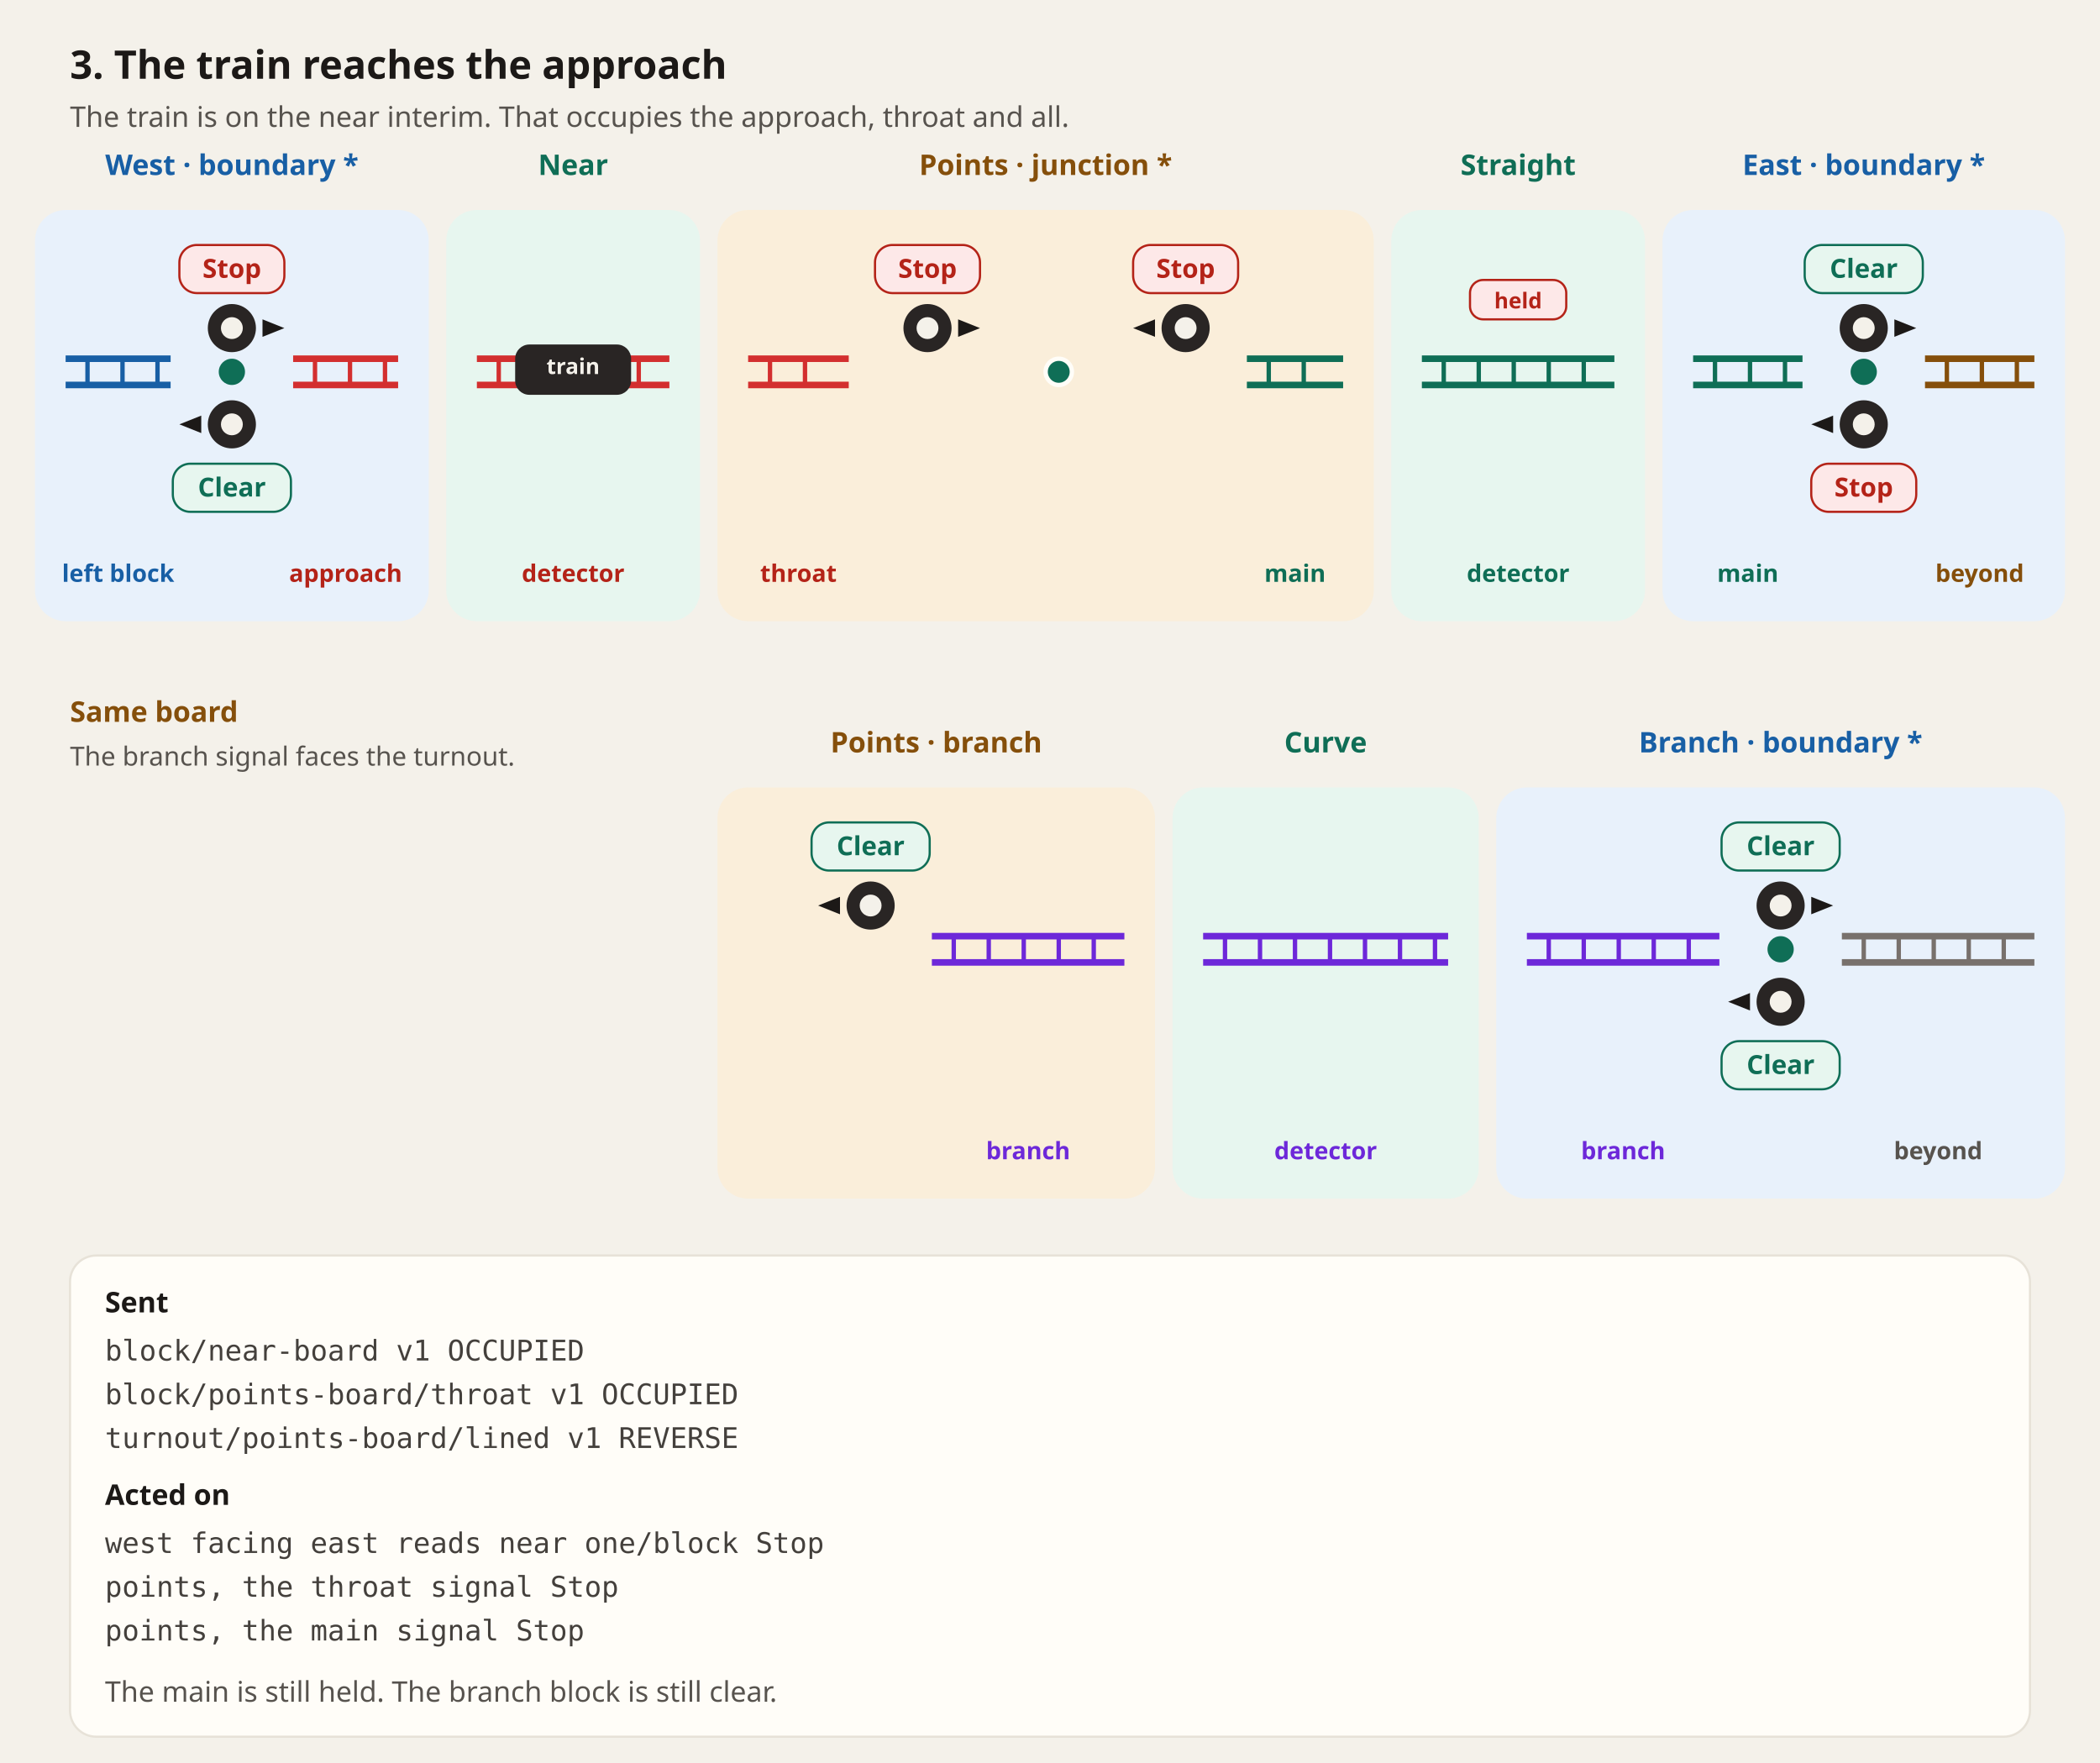
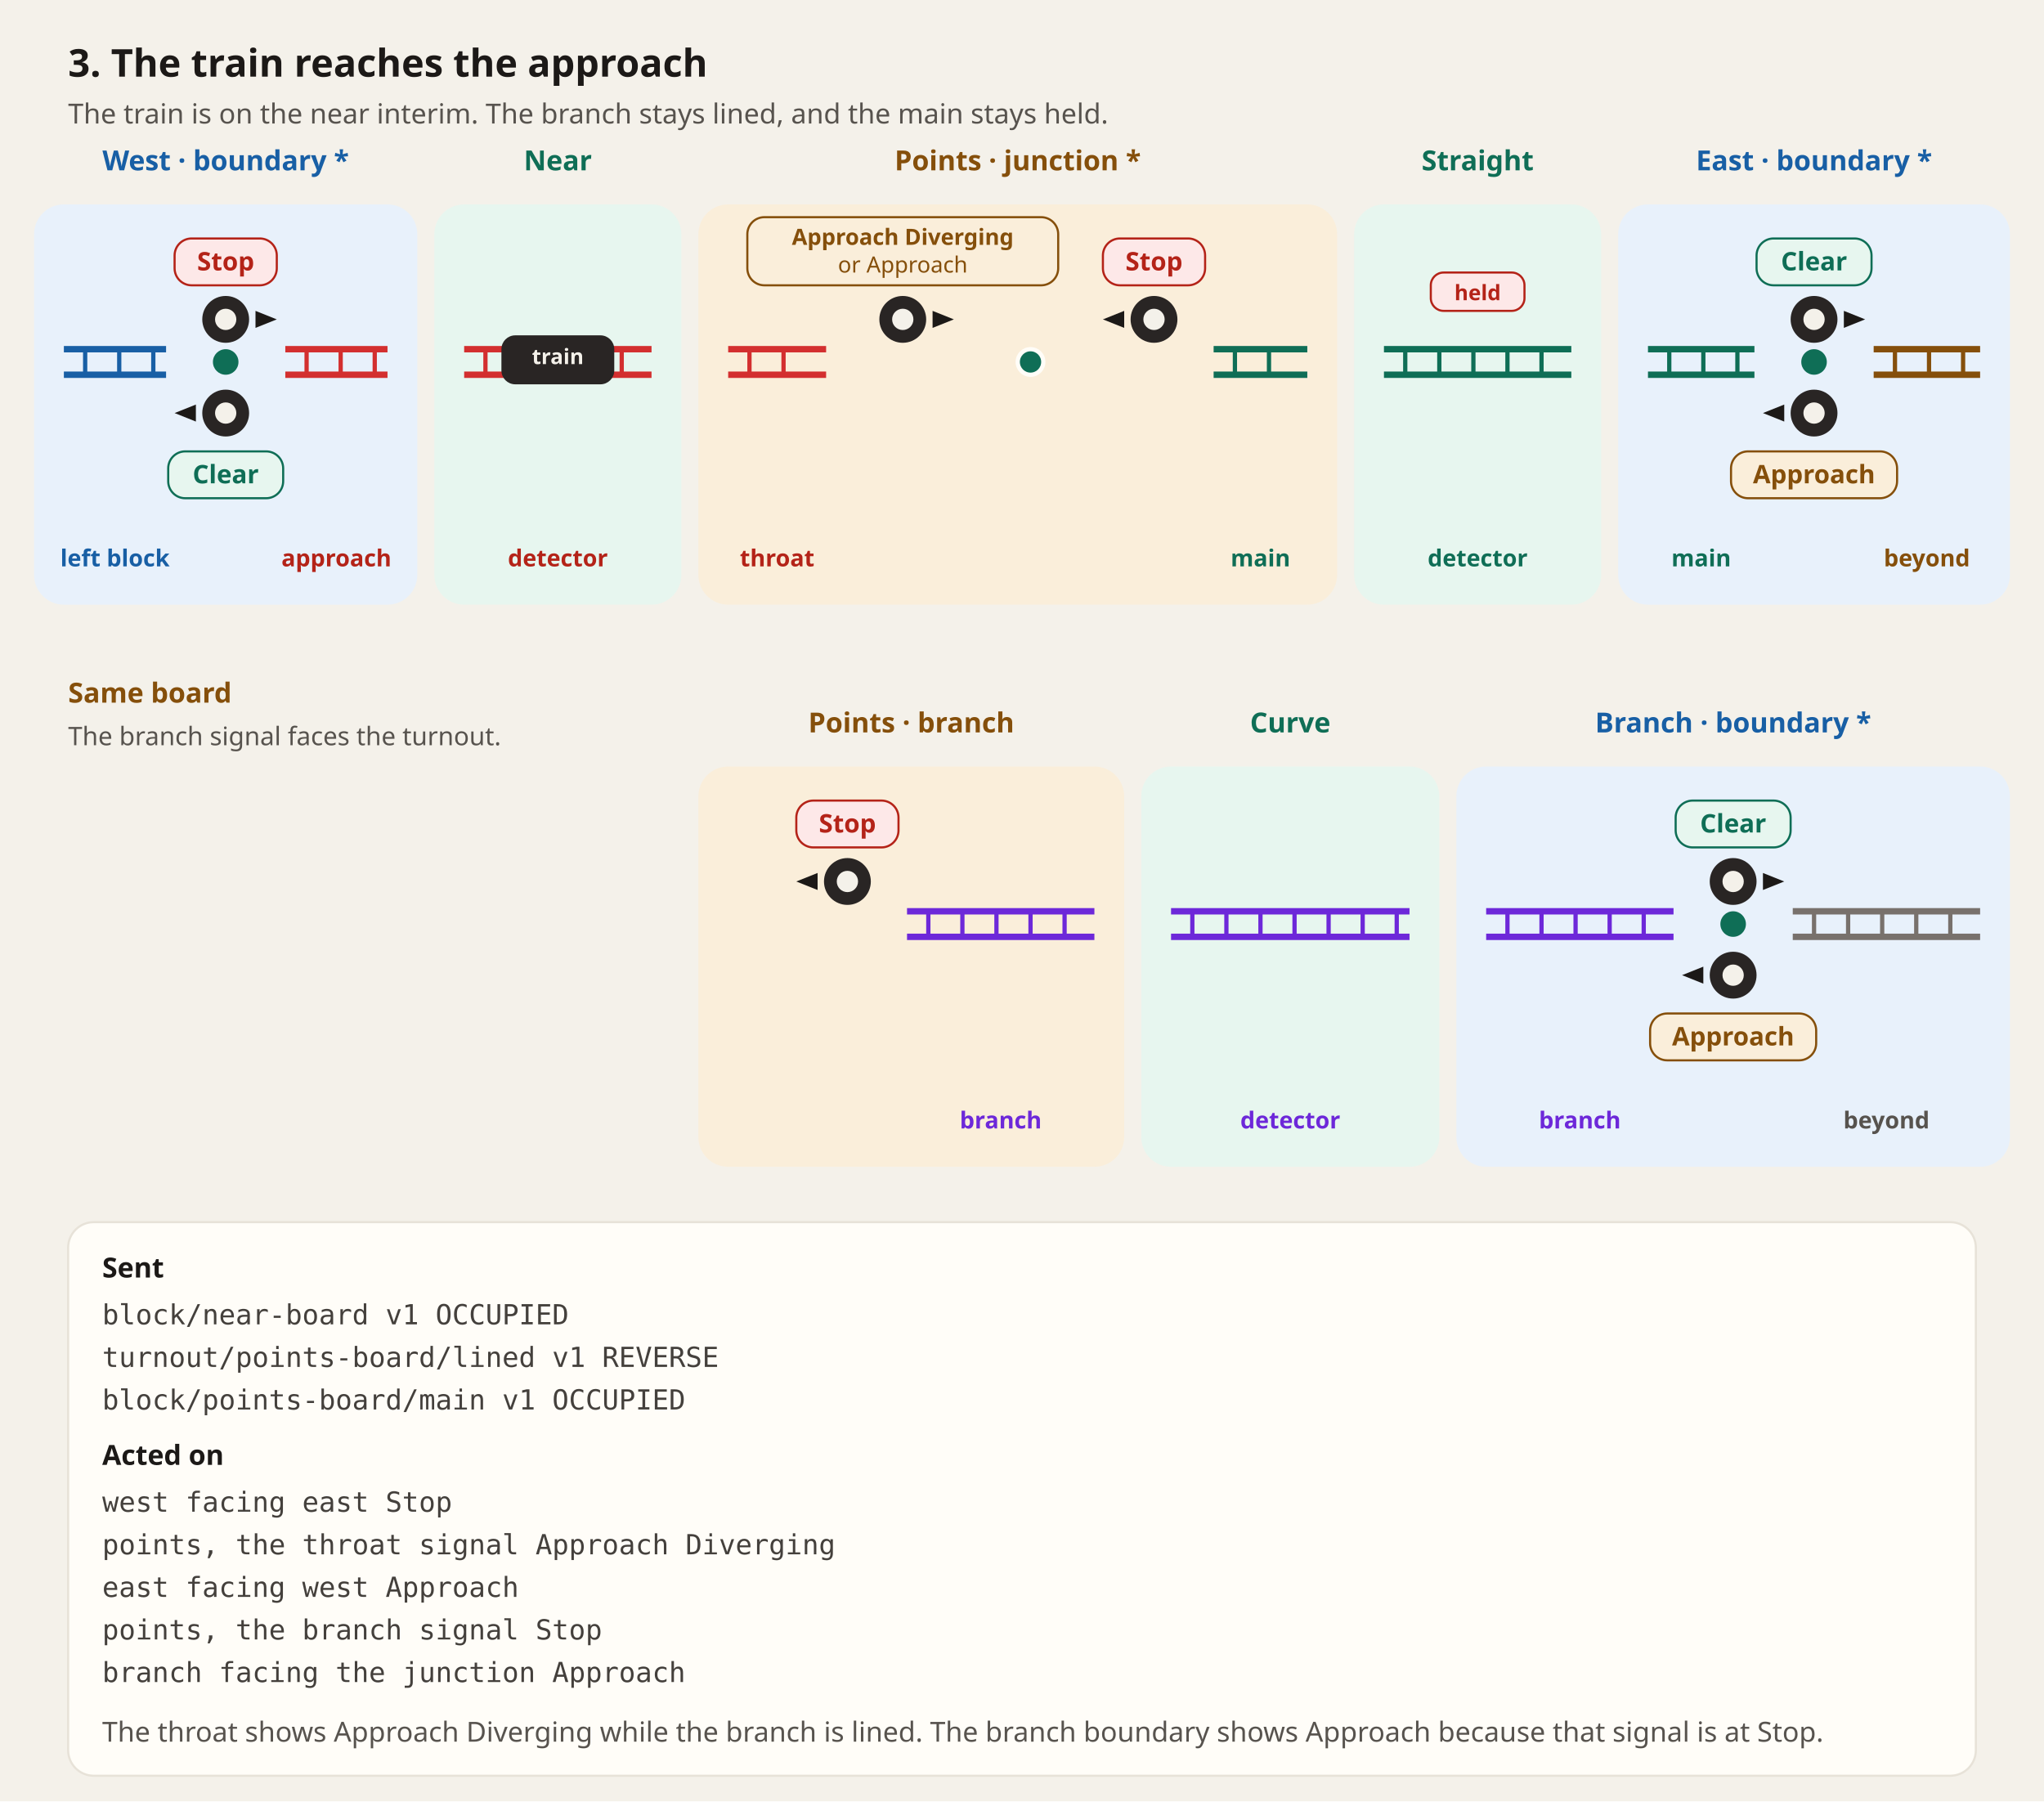
- <svg xmlns="http://www.w3.org/2000/svg" width="960" height="806" viewBox="0 0 960 806" role="img" aria-labelledby="title desc">
-   <rect width="960" height="806" fill="#f4f1ea" />
+ <svg xmlns="http://www.w3.org/2000/svg" width="960" height="846" viewBox="0 0 960 846" role="img" aria-labelledby="title desc">
+   <rect width="960" height="846" fill="#f4f1ea" />
  <g font-family="ui-sans-serif, system-ui, sans-serif" fill="#1c1917">
    <text x="32" y="36" font-size="18" font-weight="600">3. The train reaches the approach</text>
-     <text x="32" y="58" fill="#57534e" font-size="13">The train is on the near interim. That occupies the approach, throat and all.</text>
+     <text x="32" y="58" fill="#57534e" font-size="13">The train is on the near interim. The branch stays lined, and the main stays held.</text>
    <rect x="16" y="96" width="180" height="188" rx="14" fill="#e8f1fb" />
    <text x="106.0" y="80" text-anchor="middle" fill="#185fa5" font-size="13" font-weight="600">West · boundary *</text>
    <g stroke="#185fa5" stroke-width="3" stroke-linecap="butt">
      <line x1="30.0" y1="164.0" x2="78.0" y2="164.0" />
      <line x1="30.0" y1="176.0" x2="78.0" y2="176.0" />
    </g>
    <g stroke="#185fa5" stroke-width="2">
      <line x1="40.0" y1="164.0" x2="40.0" y2="176.0" />
      <line x1="56.0" y1="164.0" x2="56.0" y2="176.0" />
      <line x1="72.0" y1="164.0" x2="72.0" y2="176.0" />
    </g>
    <g stroke="#d32f2f" stroke-width="3" stroke-linecap="butt">
      <line x1="134.0" y1="164.0" x2="182.0" y2="164.0" />
      <line x1="134.0" y1="176.0" x2="182.0" y2="176.0" />
    </g>
    <g stroke="#d32f2f" stroke-width="2">
      <line x1="144.0" y1="164.0" x2="144.0" y2="176.0" />
      <line x1="160.0" y1="164.0" x2="160.0" y2="176.0" />
      <line x1="176.0" y1="164.0" x2="176.0" y2="176.0" />
    </g>
    <g transform="translate(106.0 150.0) scale(1 1)">
      <circle cx="0" cy="0" r="11" fill="#292524" />
      <circle cx="0" cy="0" r="5" fill="#f4f1ea" />
      <polygon points="14,-4 24,0 14,4" fill="#1c1917" />
    </g>
    <g transform="translate(106.0 194.0) scale(-1 1)">
      <circle cx="0" cy="0" r="11" fill="#292524" />
      <circle cx="0" cy="0" r="5" fill="#f4f1ea" />
      <polygon points="14,-4 24,0 14,4" fill="#1c1917" />
    </g>
    <circle cx="106.0" cy="170.0" r="6" fill="#0f6e56" />
    <text x="54.0" y="266" text-anchor="middle" fill="#185fa5" font-size="11" font-weight="600">left block</text>
    <text x="158.0" y="266" text-anchor="middle" fill="#b42318" font-size="11" font-weight="600">approach</text>
    <rect x="82.0" y="112.0" width="48" height="22" rx="8" fill="#fde8e8" stroke="#b42318" />
    <text x="106.0" y="127.0" text-anchor="middle" fill="#b42318" font-size="12" font-weight="600">Stop</text>
    <rect x="79.0" y="212.0" width="54" height="22" rx="8" fill="#e7f6ef" stroke="#0f6e56" />
    <text x="106.0" y="227.0" text-anchor="middle" fill="#0f6e56" font-size="12" font-weight="600">Clear</text>
    <rect x="204" y="96" width="116" height="188" rx="14" fill="#e7f6ef" />
    <text x="262.0" y="80" text-anchor="middle" fill="#0f6e56" font-size="13" font-weight="600">Near</text>
    <g stroke="#d32f2f" stroke-width="3" stroke-linecap="butt">
      <line x1="218.0" y1="164.0" x2="306.0" y2="164.0" />
      <line x1="218.0" y1="176.0" x2="306.0" y2="176.0" />
    </g>
    <g stroke="#d32f2f" stroke-width="2">
      <line x1="228.0" y1="164.0" x2="228.0" y2="176.0" />
      <line x1="244.0" y1="164.0" x2="244.0" y2="176.0" />
      <line x1="260.0" y1="164.0" x2="260.0" y2="176.0" />
      <line x1="276.0" y1="164.0" x2="276.0" y2="176.0" />
      <line x1="292.0" y1="164.0" x2="292.0" y2="176.0" />
    </g>
    <text x="262.0" y="266" text-anchor="middle" fill="#b42318" font-size="11" font-weight="600">detector</text>
    <rect x="236.0" y="158.0" width="52" height="22" rx="6" fill="#292524" stroke="#292524" />
    <text x="262.0" y="171.0" text-anchor="middle" fill="#f4f1ea" font-size="10" font-weight="600">train</text>
    <rect x="328" y="96" width="300" height="188" rx="14" fill="#faeeda" />
    <text x="478.0" y="80" text-anchor="middle" fill="#854f0b" font-size="13" font-weight="600">Points · junction *</text>
    <g stroke="#d32f2f" stroke-width="3" stroke-linecap="butt">
      <line x1="342.0" y1="164.0" x2="388.0" y2="164.0" />
      <line x1="342.0" y1="176.0" x2="388.0" y2="176.0" />
    </g>
    <g stroke="#d32f2f" stroke-width="2">
      <line x1="352.0" y1="164.0" x2="352.0" y2="176.0" />
      <line x1="368.0" y1="164.0" x2="368.0" y2="176.0" />
    </g>
    <g stroke="#0f6e56" stroke-width="3" stroke-linecap="butt">
      <line x1="570.0" y1="164.0" x2="614.0" y2="164.0" />
      <line x1="570.0" y1="176.0" x2="614.0" y2="176.0" />
    </g>
    <g stroke="#0f6e56" stroke-width="2">
      <line x1="580.0" y1="164.0" x2="580.0" y2="176.0" />
      <line x1="596.0" y1="164.0" x2="596.0" y2="176.0" />
    </g>
    <g transform="translate(424.0 150.0) scale(1 1)">
      <circle cx="0" cy="0" r="11" fill="#292524" />
      <circle cx="0" cy="0" r="5" fill="#f4f1ea" />
      <polygon points="14,-4 24,0 14,4" fill="#1c1917" />
    </g>
    <g transform="translate(542.0 150.0) scale(-1 1)">
      <circle cx="0" cy="0" r="11" fill="#292524" />
      <circle cx="0" cy="0" r="5" fill="#f4f1ea" />
      <polygon points="14,-4 24,0 14,4" fill="#1c1917" />
    </g>
    <circle cx="484.0" cy="170.0" r="6" fill="#0f6e56" stroke="#fffdf8" stroke-width="2" />
    <text x="365.0" y="266" text-anchor="middle" fill="#b42318" font-size="11" font-weight="600">throat</text>
    <text x="592.0" y="266" text-anchor="middle" fill="#0f6e56" font-size="11" font-weight="600">main</text>
-     <rect x="400.0" y="112.0" width="48" height="22" rx="8" fill="#fde8e8" stroke="#b42318" />
-     <text x="424.0" y="127.0" text-anchor="middle" fill="#b42318" font-size="12" font-weight="600">Stop</text>
+     <rect x="351.0" y="102.0" width="146" height="32" rx="8" fill="#faeeda" stroke="#854f0b" />
+     <text x="424.0" y="115.0" text-anchor="middle" fill="#854f0b" font-size="10.5" font-weight="600">Approach Diverging</text>
+     <text x="424.0" y="128.0" text-anchor="middle" fill="#854f0b" font-size="10.5">or Approach</text>
    <rect x="518.0" y="112.0" width="48" height="22" rx="8" fill="#fde8e8" stroke="#b42318" />
    <text x="542.0" y="127.0" text-anchor="middle" fill="#b42318" font-size="12" font-weight="600">Stop</text>
    <rect x="636" y="96" width="116" height="188" rx="14" fill="#e7f6ef" />
    <text x="694.0" y="80" text-anchor="middle" fill="#0f6e56" font-size="13" font-weight="600">Straight</text>
    <g stroke="#0f6e56" stroke-width="3" stroke-linecap="butt">
      <line x1="650.0" y1="164.0" x2="738.0" y2="164.0" />
      <line x1="650.0" y1="176.0" x2="738.0" y2="176.0" />
    </g>
    <g stroke="#0f6e56" stroke-width="2">
      <line x1="660.0" y1="164.0" x2="660.0" y2="176.0" />
      <line x1="676.0" y1="164.0" x2="676.0" y2="176.0" />
      <line x1="692.0" y1="164.0" x2="692.0" y2="176.0" />
      <line x1="708.0" y1="164.0" x2="708.0" y2="176.0" />
      <line x1="724.0" y1="164.0" x2="724.0" y2="176.0" />
    </g>
    <text x="694.0" y="266" text-anchor="middle" fill="#0f6e56" font-size="11" font-weight="600">detector</text>
    <rect x="672.0" y="128.0" width="44" height="18" rx="6" fill="#fde8e8" stroke="#b42318" />
    <text x="694.0" y="141.0" text-anchor="middle" fill="#b42318" font-size="10" font-weight="600">held</text>
    <rect x="760" y="96" width="184" height="188" rx="14" fill="#e8f1fb" />
    <text x="852.0" y="80" text-anchor="middle" fill="#185fa5" font-size="13" font-weight="600">East · boundary *</text>
    <g stroke="#0f6e56" stroke-width="3" stroke-linecap="butt">
      <line x1="774.0" y1="164.0" x2="824.0" y2="164.0" />
      <line x1="774.0" y1="176.0" x2="824.0" y2="176.0" />
    </g>
    <g stroke="#0f6e56" stroke-width="2">
      <line x1="784.0" y1="164.0" x2="784.0" y2="176.0" />
      <line x1="800.0" y1="164.0" x2="800.0" y2="176.0" />
      <line x1="816.0" y1="164.0" x2="816.0" y2="176.0" />
    </g>
    <g stroke="#854f0b" stroke-width="3" stroke-linecap="butt">
      <line x1="880.0" y1="164.0" x2="930.0" y2="164.0" />
      <line x1="880.0" y1="176.0" x2="930.0" y2="176.0" />
    </g>
    <g stroke="#854f0b" stroke-width="2">
      <line x1="890.0" y1="164.0" x2="890.0" y2="176.0" />
      <line x1="906.0" y1="164.0" x2="906.0" y2="176.0" />
      <line x1="922.0" y1="164.0" x2="922.0" y2="176.0" />
    </g>
    <g transform="translate(852.0 150.0) scale(1 1)">
      <circle cx="0" cy="0" r="11" fill="#292524" />
      <circle cx="0" cy="0" r="5" fill="#f4f1ea" />
      <polygon points="14,-4 24,0 14,4" fill="#1c1917" />
    </g>
    <g transform="translate(852.0 194.0) scale(-1 1)">
      <circle cx="0" cy="0" r="11" fill="#292524" />
      <circle cx="0" cy="0" r="5" fill="#f4f1ea" />
      <polygon points="14,-4 24,0 14,4" fill="#1c1917" />
    </g>
    <circle cx="852.0" cy="170.0" r="6" fill="#0f6e56" />
    <text x="799.0" y="266" text-anchor="middle" fill="#0f6e56" font-size="11" font-weight="600">main</text>
    <text x="905.0" y="266" text-anchor="middle" fill="#854f0b" font-size="11" font-weight="600">beyond</text>
    <rect x="825.0" y="112.0" width="54" height="22" rx="8" fill="#e7f6ef" stroke="#0f6e56" />
    <text x="852.0" y="127.0" text-anchor="middle" fill="#0f6e56" font-size="12" font-weight="600">Clear</text>
-     <rect x="828.0" y="212.0" width="48" height="22" rx="8" fill="#fde8e8" stroke="#b42318" />
-     <text x="852.0" y="227.0" text-anchor="middle" fill="#b42318" font-size="12" font-weight="600">Stop</text>
+     <rect x="813.0" y="212.0" width="78" height="22" rx="8" fill="#faeeda" stroke="#854f0b" />
+     <text x="852.0" y="227.0" text-anchor="middle" fill="#854f0b" font-size="12" font-weight="600">Approach</text>
    <text x="32" y="330" fill="#854f0b" font-size="13" font-weight="600">Same board</text>
    <text x="32" y="350" fill="#57534e" font-size="12">The branch signal faces the turnout.</text>
    <rect x="328" y="360" width="200" height="188" rx="14" fill="#faeeda" />
    <text x="428.0" y="344" text-anchor="middle" fill="#854f0b" font-size="13" font-weight="600">Points · branch</text>
    <g stroke="#6d28d9" stroke-width="3" stroke-linecap="butt">
      <line x1="426.0" y1="428.0" x2="514.0" y2="428.0" />
      <line x1="426.0" y1="440.0" x2="514.0" y2="440.0" />
    </g>
    <g stroke="#6d28d9" stroke-width="2">
      <line x1="436.0" y1="428.0" x2="436.0" y2="440.0" />
      <line x1="452.0" y1="428.0" x2="452.0" y2="440.0" />
      <line x1="468.0" y1="428.0" x2="468.0" y2="440.0" />
      <line x1="484.0" y1="428.0" x2="484.0" y2="440.0" />
      <line x1="500.0" y1="428.0" x2="500.0" y2="440.0" />
    </g>
    <g transform="translate(398.0 414.0) scale(-1 1)">
      <circle cx="0" cy="0" r="11" fill="#292524" />
      <circle cx="0" cy="0" r="5" fill="#f4f1ea" />
      <polygon points="14,-4 24,0 14,4" fill="#1c1917" />
    </g>
    <text x="470.0" y="530" text-anchor="middle" fill="#6d28d9" font-size="11" font-weight="600">branch</text>
-     <rect x="371.0" y="376.0" width="54" height="22" rx="8" fill="#e7f6ef" stroke="#0f6e56" />
-     <text x="398.0" y="391.0" text-anchor="middle" fill="#0f6e56" font-size="12" font-weight="600">Clear</text>
+     <rect x="374.0" y="376.0" width="48" height="22" rx="8" fill="#fde8e8" stroke="#b42318" />
+     <text x="398.0" y="391.0" text-anchor="middle" fill="#b42318" font-size="12" font-weight="600">Stop</text>
    <rect x="536" y="360" width="140" height="188" rx="14" fill="#e7f6ef" />
    <text x="606.0" y="344" text-anchor="middle" fill="#0f6e56" font-size="13" font-weight="600">Curve</text>
    <g stroke="#6d28d9" stroke-width="3" stroke-linecap="butt">
      <line x1="550.0" y1="428.0" x2="662.0" y2="428.0" />
      <line x1="550.0" y1="440.0" x2="662.0" y2="440.0" />
    </g>
    <g stroke="#6d28d9" stroke-width="2">
      <line x1="560.0" y1="428.0" x2="560.0" y2="440.0" />
      <line x1="576.0" y1="428.0" x2="576.0" y2="440.0" />
      <line x1="592.0" y1="428.0" x2="592.0" y2="440.0" />
      <line x1="608.0" y1="428.0" x2="608.0" y2="440.0" />
      <line x1="624.0" y1="428.0" x2="624.0" y2="440.0" />
      <line x1="640.0" y1="428.0" x2="640.0" y2="440.0" />
      <line x1="656.0" y1="428.0" x2="656.0" y2="440.0" />
    </g>
    <text x="606.0" y="530" text-anchor="middle" fill="#6d28d9" font-size="11" font-weight="600">detector</text>
    <rect x="684" y="360" width="260" height="188" rx="14" fill="#e8f1fb" />
    <text x="814.0" y="344" text-anchor="middle" fill="#185fa5" font-size="13" font-weight="600">Branch · boundary *</text>
    <g stroke="#6d28d9" stroke-width="3" stroke-linecap="butt">
      <line x1="698.0" y1="428.0" x2="786.0" y2="428.0" />
      <line x1="698.0" y1="440.0" x2="786.0" y2="440.0" />
    </g>
    <g stroke="#6d28d9" stroke-width="2">
      <line x1="708.0" y1="428.0" x2="708.0" y2="440.0" />
      <line x1="724.0" y1="428.0" x2="724.0" y2="440.0" />
      <line x1="740.0" y1="428.0" x2="740.0" y2="440.0" />
      <line x1="756.0" y1="428.0" x2="756.0" y2="440.0" />
      <line x1="772.0" y1="428.0" x2="772.0" y2="440.0" />
    </g>
    <g stroke="#78716c" stroke-width="3" stroke-linecap="butt">
      <line x1="842.0" y1="428.0" x2="930.0" y2="428.0" />
      <line x1="842.0" y1="440.0" x2="930.0" y2="440.0" />
    </g>
    <g stroke="#78716c" stroke-width="2">
      <line x1="852.0" y1="428.0" x2="852.0" y2="440.0" />
      <line x1="868.0" y1="428.0" x2="868.0" y2="440.0" />
      <line x1="884.0" y1="428.0" x2="884.0" y2="440.0" />
      <line x1="900.0" y1="428.0" x2="900.0" y2="440.0" />
      <line x1="916.0" y1="428.0" x2="916.0" y2="440.0" />
    </g>
    <g transform="translate(814.0 414.0) scale(1 1)">
      <circle cx="0" cy="0" r="11" fill="#292524" />
      <circle cx="0" cy="0" r="5" fill="#f4f1ea" />
      <polygon points="14,-4 24,0 14,4" fill="#1c1917" />
    </g>
    <g transform="translate(814.0 458.0) scale(-1 1)">
      <circle cx="0" cy="0" r="11" fill="#292524" />
      <circle cx="0" cy="0" r="5" fill="#f4f1ea" />
      <polygon points="14,-4 24,0 14,4" fill="#1c1917" />
    </g>
    <circle cx="814.0" cy="434.0" r="6" fill="#0f6e56" />
    <text x="742.0" y="530" text-anchor="middle" fill="#6d28d9" font-size="11" font-weight="600">branch</text>
    <text x="886.0" y="530" text-anchor="middle" fill="#57534e" font-size="11" font-weight="600">beyond</text>
    <rect x="787.0" y="376.0" width="54" height="22" rx="8" fill="#e7f6ef" stroke="#0f6e56" />
    <text x="814.0" y="391.0" text-anchor="middle" fill="#0f6e56" font-size="12" font-weight="600">Clear</text>
-     <rect x="787.0" y="476.0" width="54" height="22" rx="8" fill="#e7f6ef" stroke="#0f6e56" />
-     <text x="814.0" y="491.0" text-anchor="middle" fill="#0f6e56" font-size="12" font-weight="600">Clear</text>
-     <rect x="32" y="574" width="896" height="220" rx="12" fill="#fffdf8" stroke="#e7e2d8" />
+     <rect x="775.0" y="476.0" width="78" height="22" rx="8" fill="#faeeda" stroke="#854f0b" />
+     <text x="814.0" y="491.0" text-anchor="middle" fill="#854f0b" font-size="12" font-weight="600">Approach</text>
+     <rect x="32" y="574" width="896" height="260" rx="12" fill="#fffdf8" stroke="#e7e2d8" />
    <text x="48" y="600" font-size="13" font-weight="600">Sent</text>
    <text x="48" y="622" fill="#44403c" font-family="ui-monospace, SFMono-Regular, Menlo, monospace" font-size="13">block/near-board                           v1 OCCUPIED</text>
-     <text x="48" y="642" fill="#44403c" font-family="ui-monospace, SFMono-Regular, Menlo, monospace" font-size="13">block/points-board/throat                  v1 OCCUPIED</text>
-     <text x="48" y="662" fill="#44403c" font-family="ui-monospace, SFMono-Regular, Menlo, monospace" font-size="13">turnout/points-board/lined                 v1 REVERSE</text>
+     <text x="48" y="642" fill="#44403c" font-family="ui-monospace, SFMono-Regular, Menlo, monospace" font-size="13">turnout/points-board/lined                 v1 REVERSE</text>
+     <text x="48" y="662" fill="#44403c" font-family="ui-monospace, SFMono-Regular, Menlo, monospace" font-size="13">block/points-board/main                    v1 OCCUPIED</text>
    <text x="48" y="688" font-size="13" font-weight="600">Acted on</text>
-     <text x="48" y="710" fill="#44403c" font-family="ui-monospace, SFMono-Regular, Menlo, monospace" font-size="13">west facing east reads near one/block     Stop</text>
-     <text x="48" y="730" fill="#44403c" font-family="ui-monospace, SFMono-Regular, Menlo, monospace" font-size="13">points, the throat signal                  Stop</text>
-     <text x="48" y="750" fill="#44403c" font-family="ui-monospace, SFMono-Regular, Menlo, monospace" font-size="13">points, the main signal                    Stop</text>
-     <text x="48" y="778" fill="#57534e" font-size="13">The main is still held. The branch block is still clear.</text>
+     <text x="48" y="710" fill="#44403c" font-family="ui-monospace, SFMono-Regular, Menlo, monospace" font-size="13">west facing east                           Stop</text>
+     <text x="48" y="730" fill="#44403c" font-family="ui-monospace, SFMono-Regular, Menlo, monospace" font-size="13">points, the throat signal                  Approach Diverging</text>
+     <text x="48" y="750" fill="#44403c" font-family="ui-monospace, SFMono-Regular, Menlo, monospace" font-size="13">east facing west                           Approach</text>
+     <text x="48" y="770" fill="#44403c" font-family="ui-monospace, SFMono-Regular, Menlo, monospace" font-size="13">points, the branch signal                  Stop</text>
+     <text x="48" y="790" fill="#44403c" font-family="ui-monospace, SFMono-Regular, Menlo, monospace" font-size="13">branch facing the junction                 Approach</text>
+     <text x="48" y="818" fill="#57534e" font-size="13">The throat shows Approach Diverging while the branch is lined. The branch boundary shows Approach because that signal is at Stop.</text>
  </g>
</svg>
